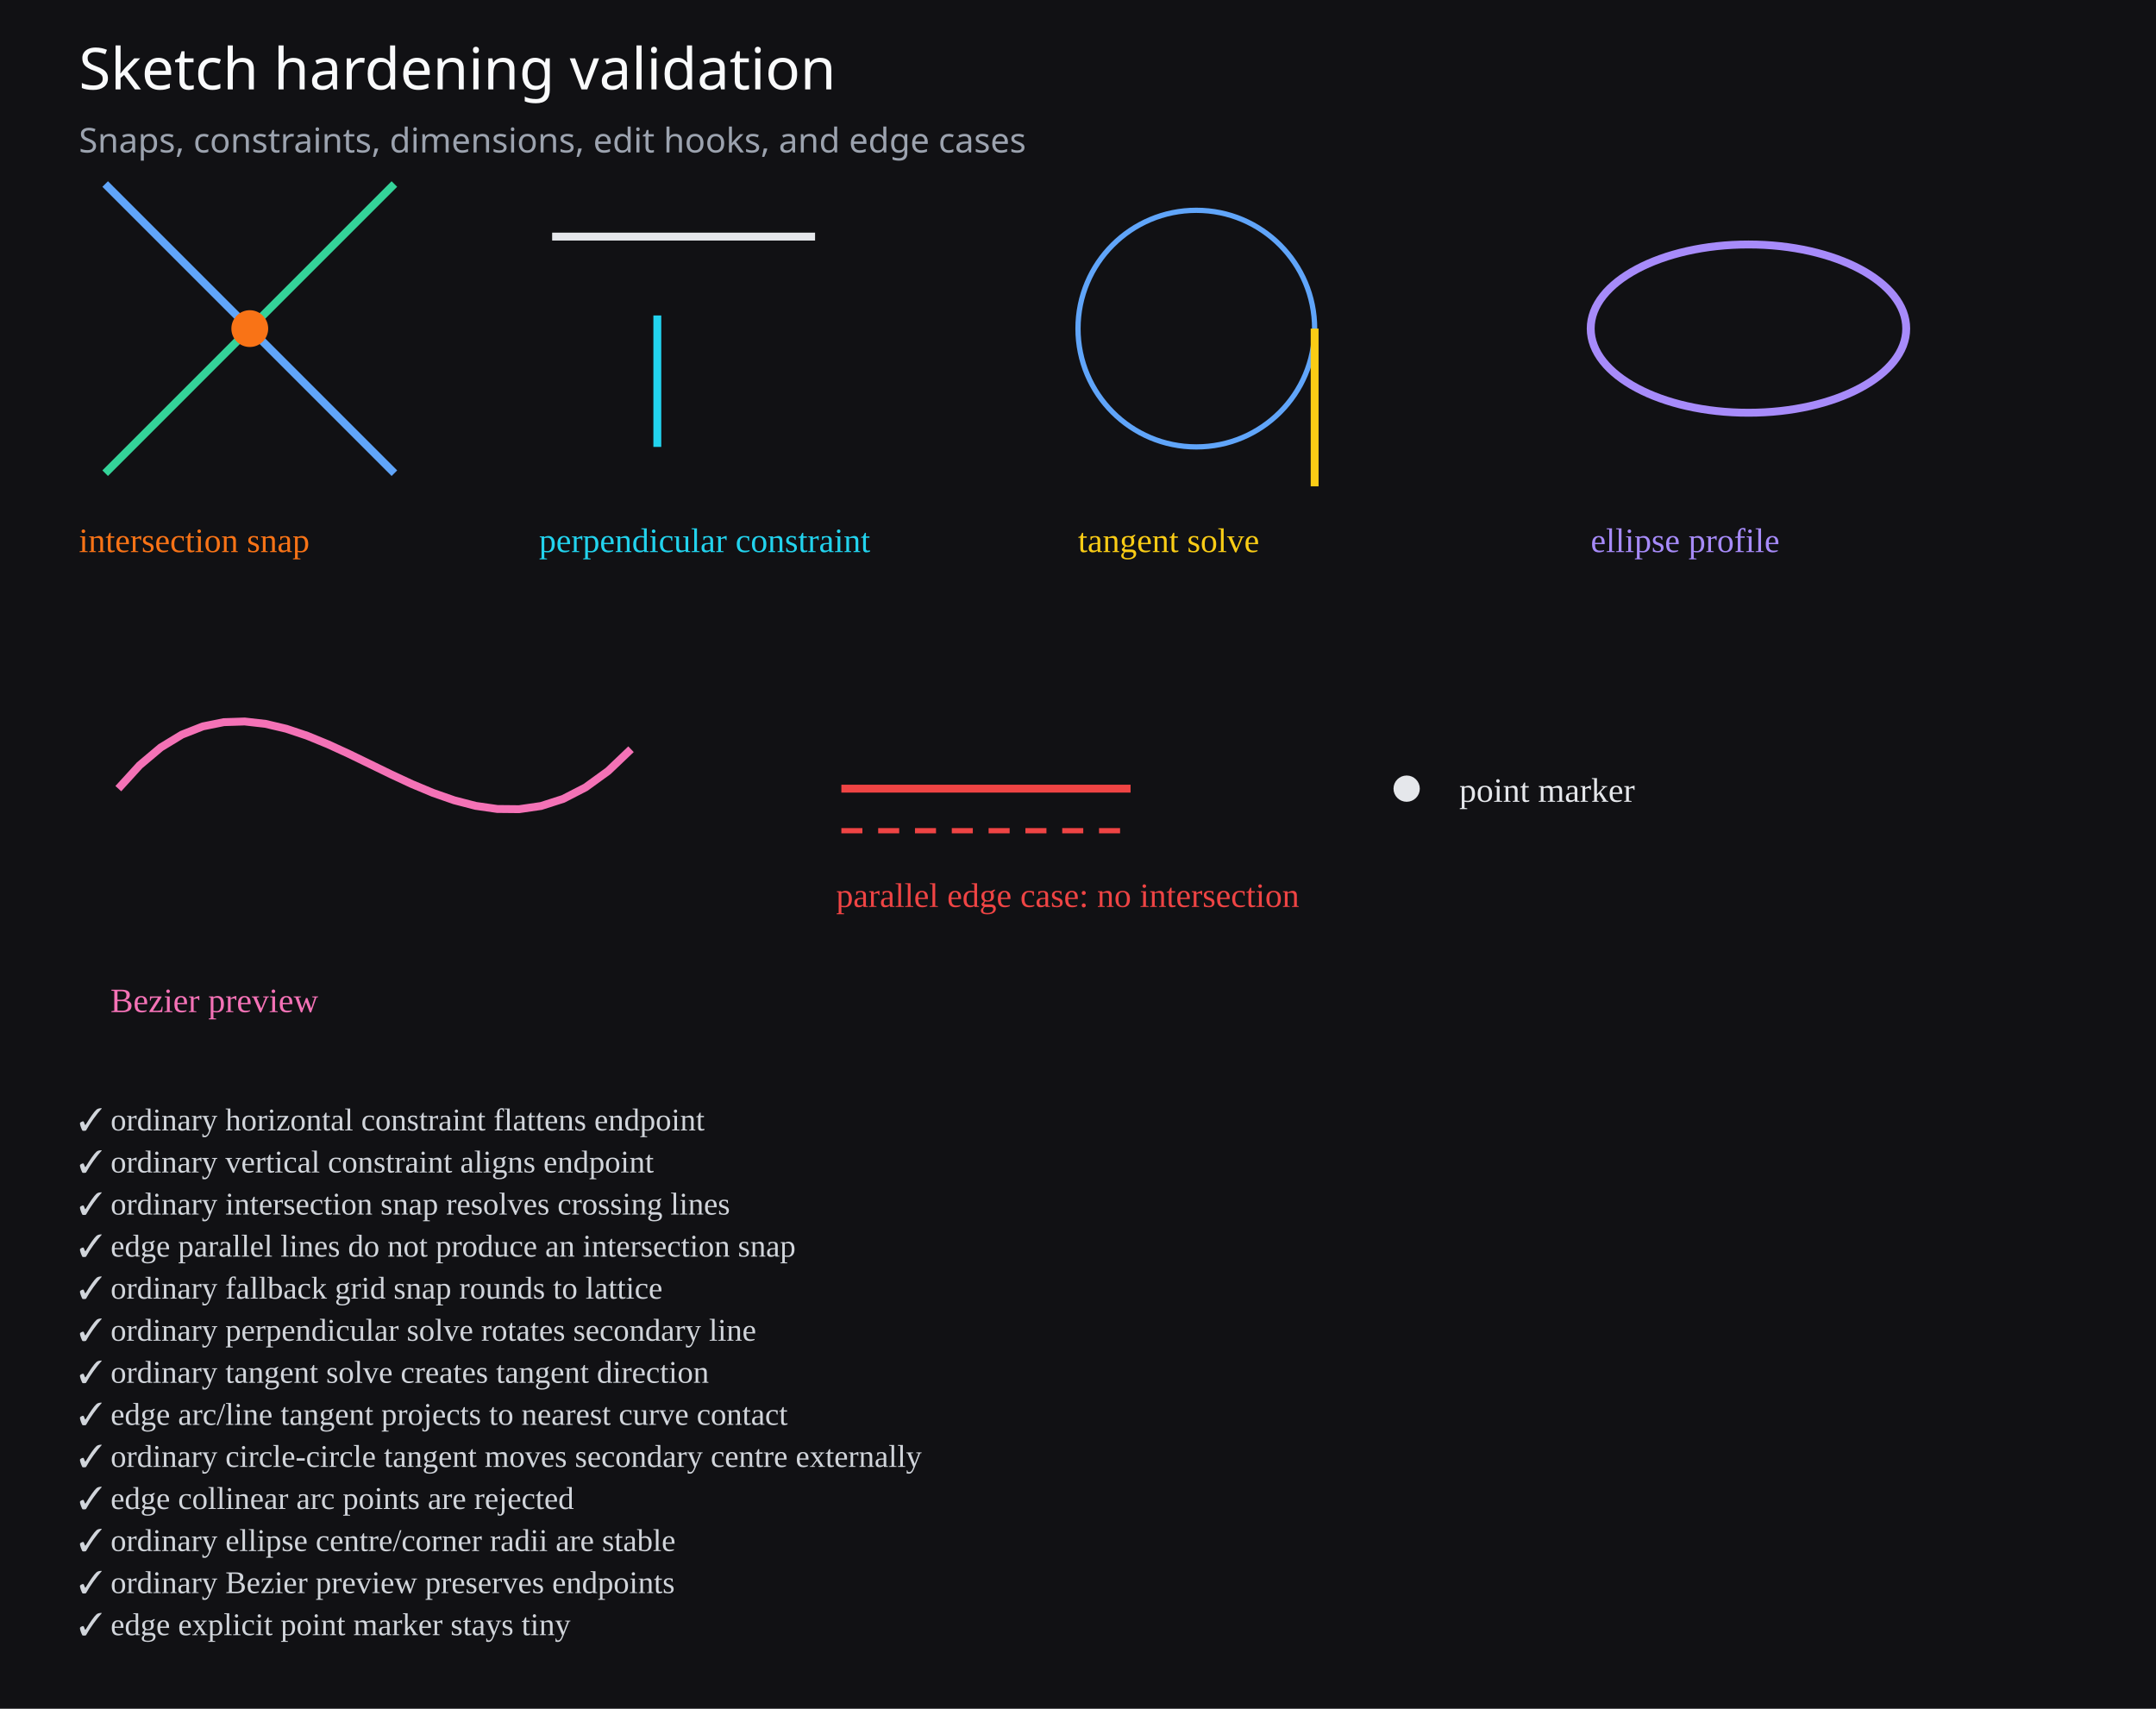
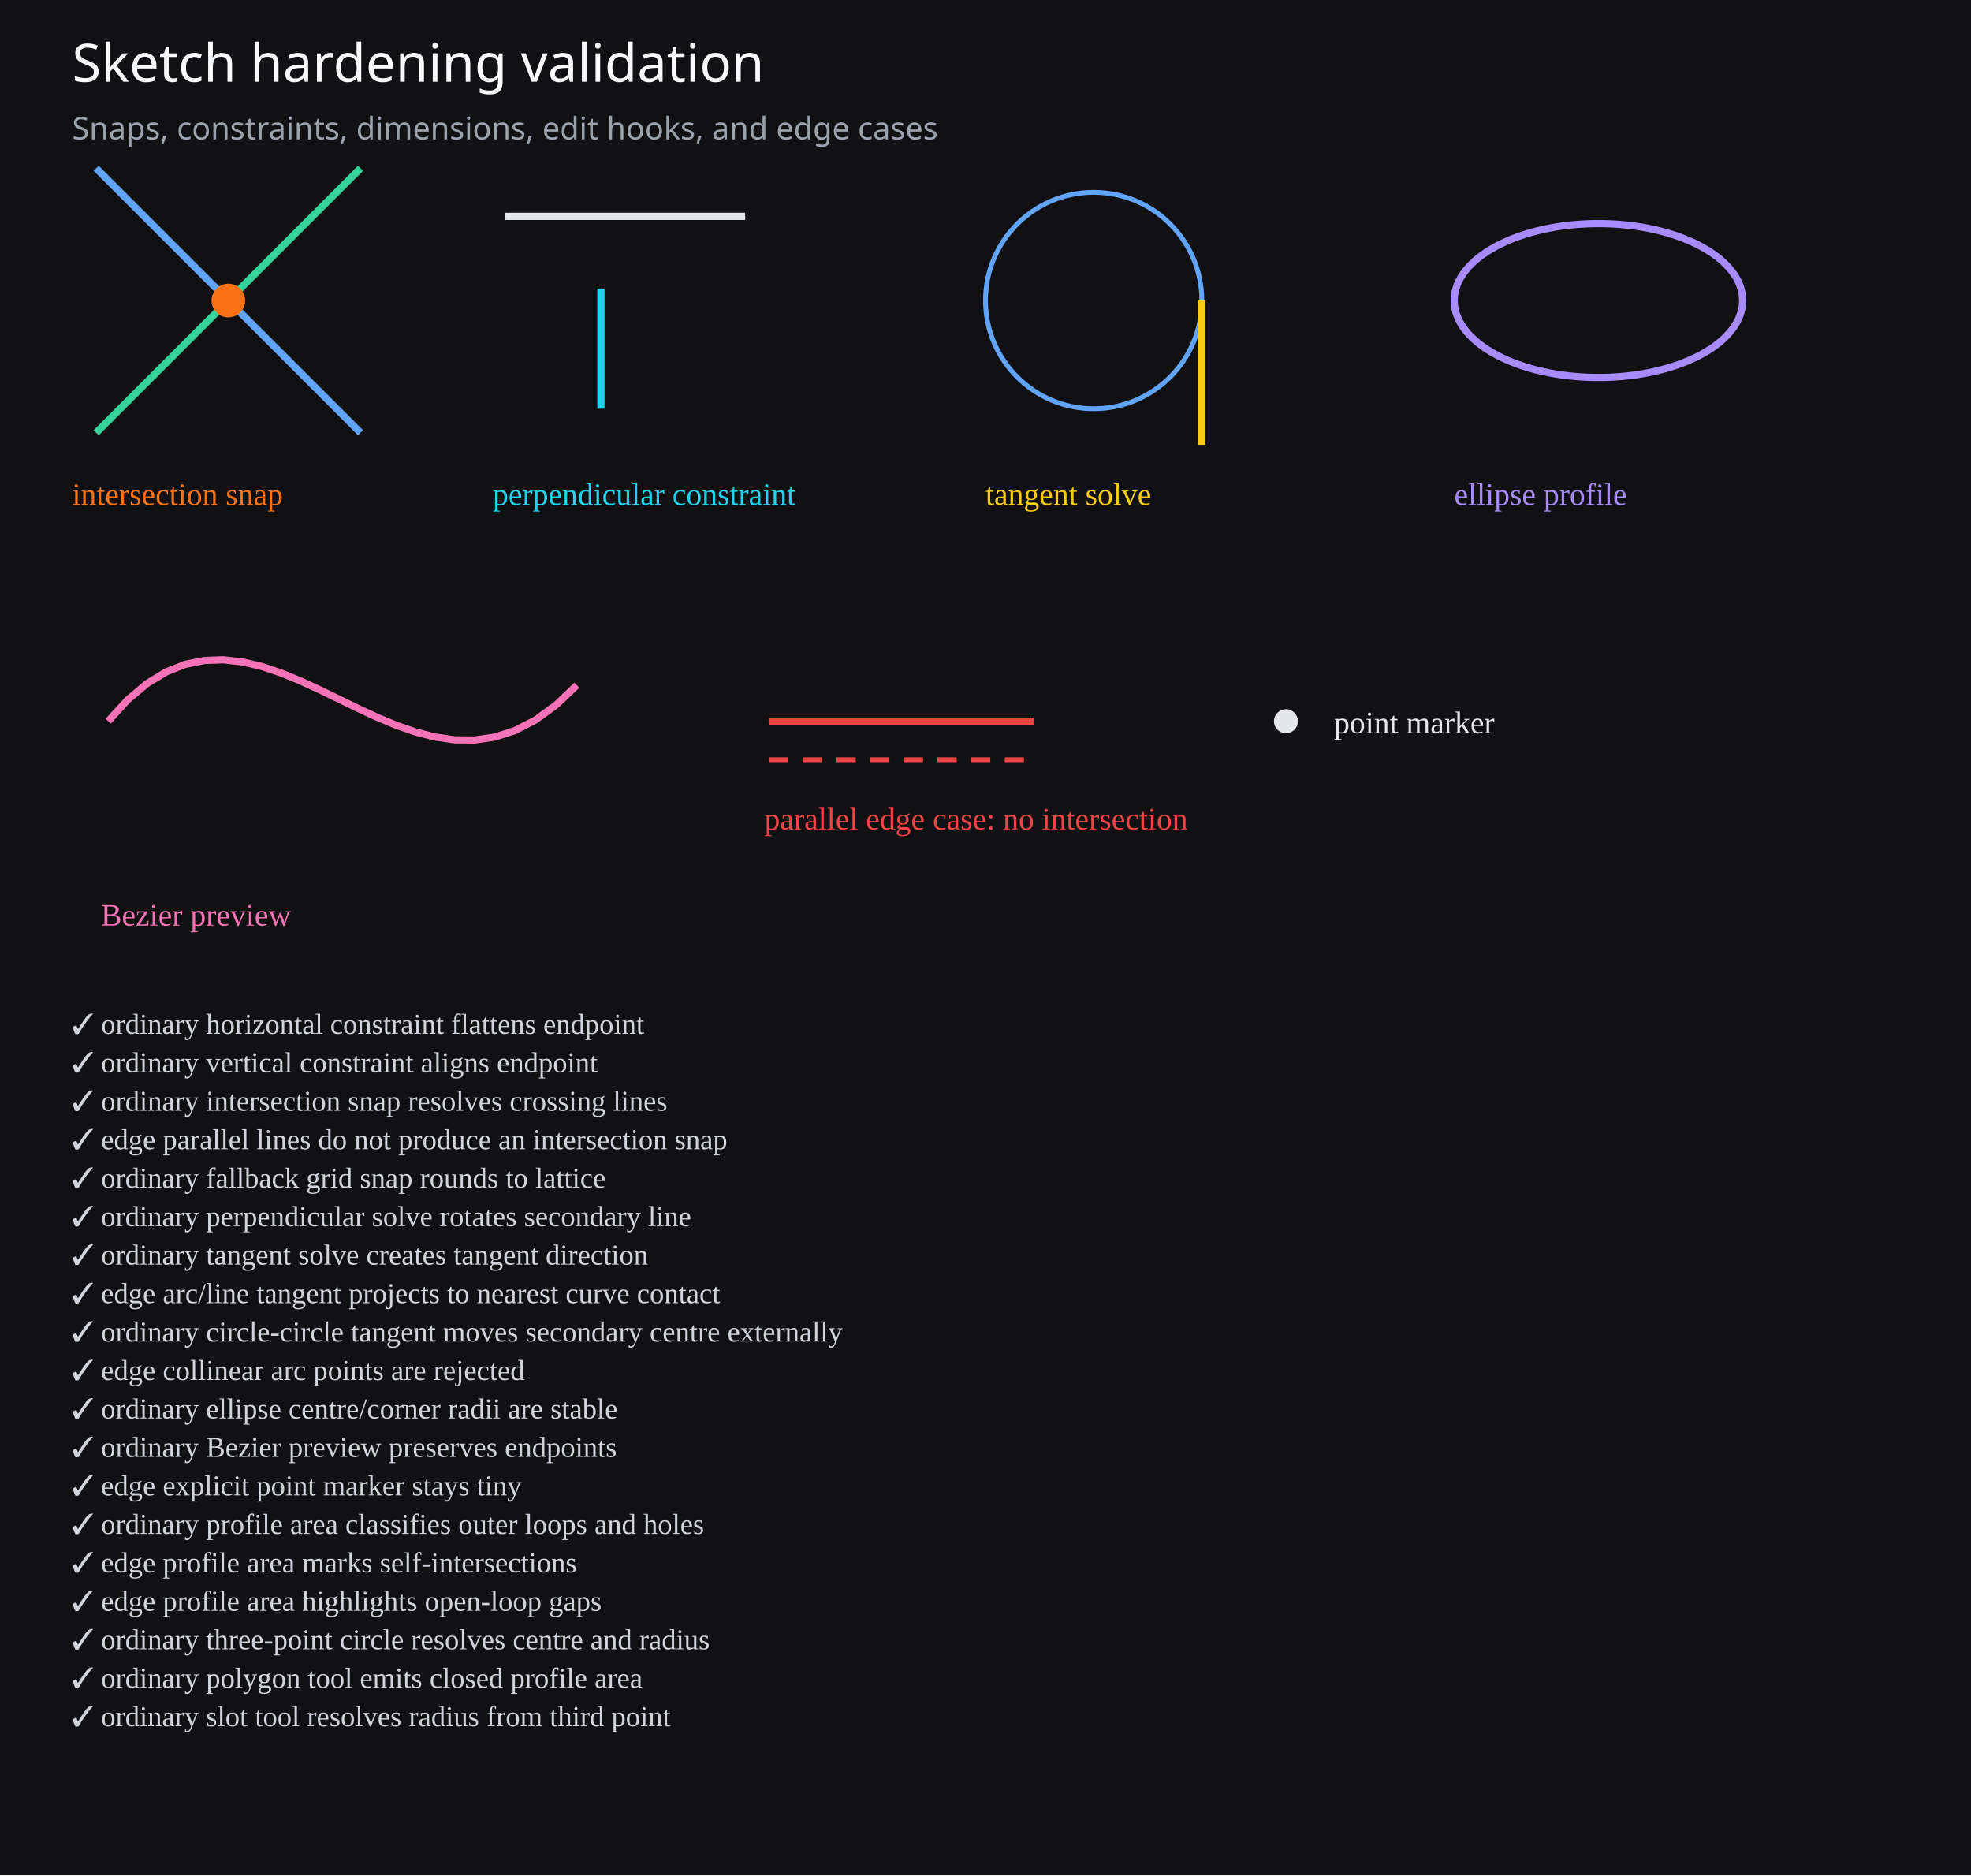
- <svg xmlns="http://www.w3.org/2000/svg" width="820" height="650" viewBox="0 0 820 650">
-   <rect width="820" height="650" fill="#111114" />
+ <svg xmlns="http://www.w3.org/2000/svg" width="820" height="780" viewBox="0 0 820 780">
+   <rect width="820" height="780" fill="#111114" />
  <text x="30" y="34" fill="#f9fafb" font-size="22" font-family="sans-serif">Sketch hardening validation</text>
  <text x="30" y="58" fill="#9ca3af" font-size="13" font-family="sans-serif">Snaps, constraints, dimensions, edit hooks, and edge cases</text>
  <line x1="40.00" y1="70.00" x2="150.00" y2="180.00" stroke="#60a5fa" stroke-width="3" />
  <line x1="40.00" y1="180.00" x2="150.00" y2="70.00" stroke="#34d399" stroke-width="3" />
  <circle cx="95.00" cy="125.00" r="6.00" stroke="#f97316" fill="#f97316" stroke-width="2" />
  <text x="30" y="210" fill="#f97316" font-size="13">intersection snap</text>
  <line x1="210.00" y1="90.00" x2="310.00" y2="90.00" stroke="#e5e7eb" stroke-width="3" />
  <line x1="250.00" y1="120.00" x2="250.00" y2="170.00" stroke="#22d3ee" stroke-width="3" />
  <text x="205" y="210" fill="#22d3ee" font-size="13">perpendicular constraint</text>
  <circle cx="455.00" cy="125.00" r="45.00" stroke="#60a5fa" fill="none" stroke-width="2" />
  <line x1="500.00" y1="125.00" x2="500.00" y2="185.00" stroke="#facc15" stroke-width="3" />
  <text x="410" y="210" fill="#facc15" font-size="13">tangent solve</text>
  <ellipse cx="665" cy="125" rx="60" ry="32" fill="none" stroke="#a78bfa" stroke-width="3" />
  <text x="605" y="210" fill="#a78bfa" font-size="13">ellipse profile</text>
  <path d="M 45.00 300.00 L 53.10 291.11 L 61.15 284.33 L 69.17 279.46 L 77.15 276.32 L 85.11 274.71 L 93.05 274.45 L 100.97 275.35 L 108.89 277.22 L 116.81 279.87 L 124.73 283.12 L 132.67 286.76 L 140.62 290.62 L 148.61 294.51 L 156.62 298.24 L 164.68 301.61 L 172.78 304.44 L 180.93 306.55 L 189.14 307.73 L 197.42 307.81 L 205.76 306.60 L 214.19 303.90 L 222.70 299.52 L 231.30 293.29 L 240.00 285.00" fill="none" stroke="#f472b6" stroke-width="3" />
  <text x="42" y="385" fill="#f472b6" font-size="13">Bezier preview</text>
  <line x1="320.00" y1="300.00" x2="430.00" y2="300.00" stroke="#ef4444" stroke-width="3" />
  <line x1="320.00" y1="316.00" x2="430.00" y2="316.00" stroke="#ef4444" stroke-width="2" stroke-dasharray="8 6" />
  <text x="318" y="345" fill="#ef4444" font-size="13">parallel edge case: no intersection</text>
  <circle cx="535.00" cy="300.00" r="4.00" stroke="#e5e7eb" fill="#e5e7eb" stroke-width="2" />
  <text x="555" y="305" fill="#e5e7eb" font-size="13">point marker</text>
  <text x="30" y="430" fill="#d1d5db" font-size="12">✓ ordinary horizontal constraint flattens endpoint</text>
  <text x="30" y="446" fill="#d1d5db" font-size="12">✓ ordinary vertical constraint aligns endpoint</text>
  <text x="30" y="462" fill="#d1d5db" font-size="12">✓ ordinary intersection snap resolves crossing lines</text>
  <text x="30" y="478" fill="#d1d5db" font-size="12">✓ edge parallel lines do not produce an intersection snap</text>
  <text x="30" y="494" fill="#d1d5db" font-size="12">✓ ordinary fallback grid snap rounds to lattice</text>
  <text x="30" y="510" fill="#d1d5db" font-size="12">✓ ordinary perpendicular solve rotates secondary line</text>
  <text x="30" y="526" fill="#d1d5db" font-size="12">✓ ordinary tangent solve creates tangent direction</text>
  <text x="30" y="542" fill="#d1d5db" font-size="12">✓ edge arc/line tangent projects to nearest curve contact</text>
  <text x="30" y="558" fill="#d1d5db" font-size="12">✓ ordinary circle-circle tangent moves secondary centre externally</text>
  <text x="30" y="574" fill="#d1d5db" font-size="12">✓ edge collinear arc points are rejected</text>
  <text x="30" y="590" fill="#d1d5db" font-size="12">✓ ordinary ellipse centre/corner radii are stable</text>
  <text x="30" y="606" fill="#d1d5db" font-size="12">✓ ordinary Bezier preview preserves endpoints</text>
  <text x="30" y="622" fill="#d1d5db" font-size="12">✓ edge explicit point marker stays tiny</text>
+   <text x="30" y="638" fill="#d1d5db" font-size="12">✓ ordinary profile area classifies outer loops and holes</text>
+   <text x="30" y="654" fill="#d1d5db" font-size="12">✓ edge profile area marks self-intersections</text>
+   <text x="30" y="670" fill="#d1d5db" font-size="12">✓ edge profile area highlights open-loop gaps</text>
+   <text x="30" y="686" fill="#d1d5db" font-size="12">✓ ordinary three-point circle resolves centre and radius</text>
+   <text x="30" y="702" fill="#d1d5db" font-size="12">✓ ordinary polygon tool emits closed profile area</text>
+   <text x="30" y="718" fill="#d1d5db" font-size="12">✓ ordinary slot tool resolves radius from third point</text>
</svg>
